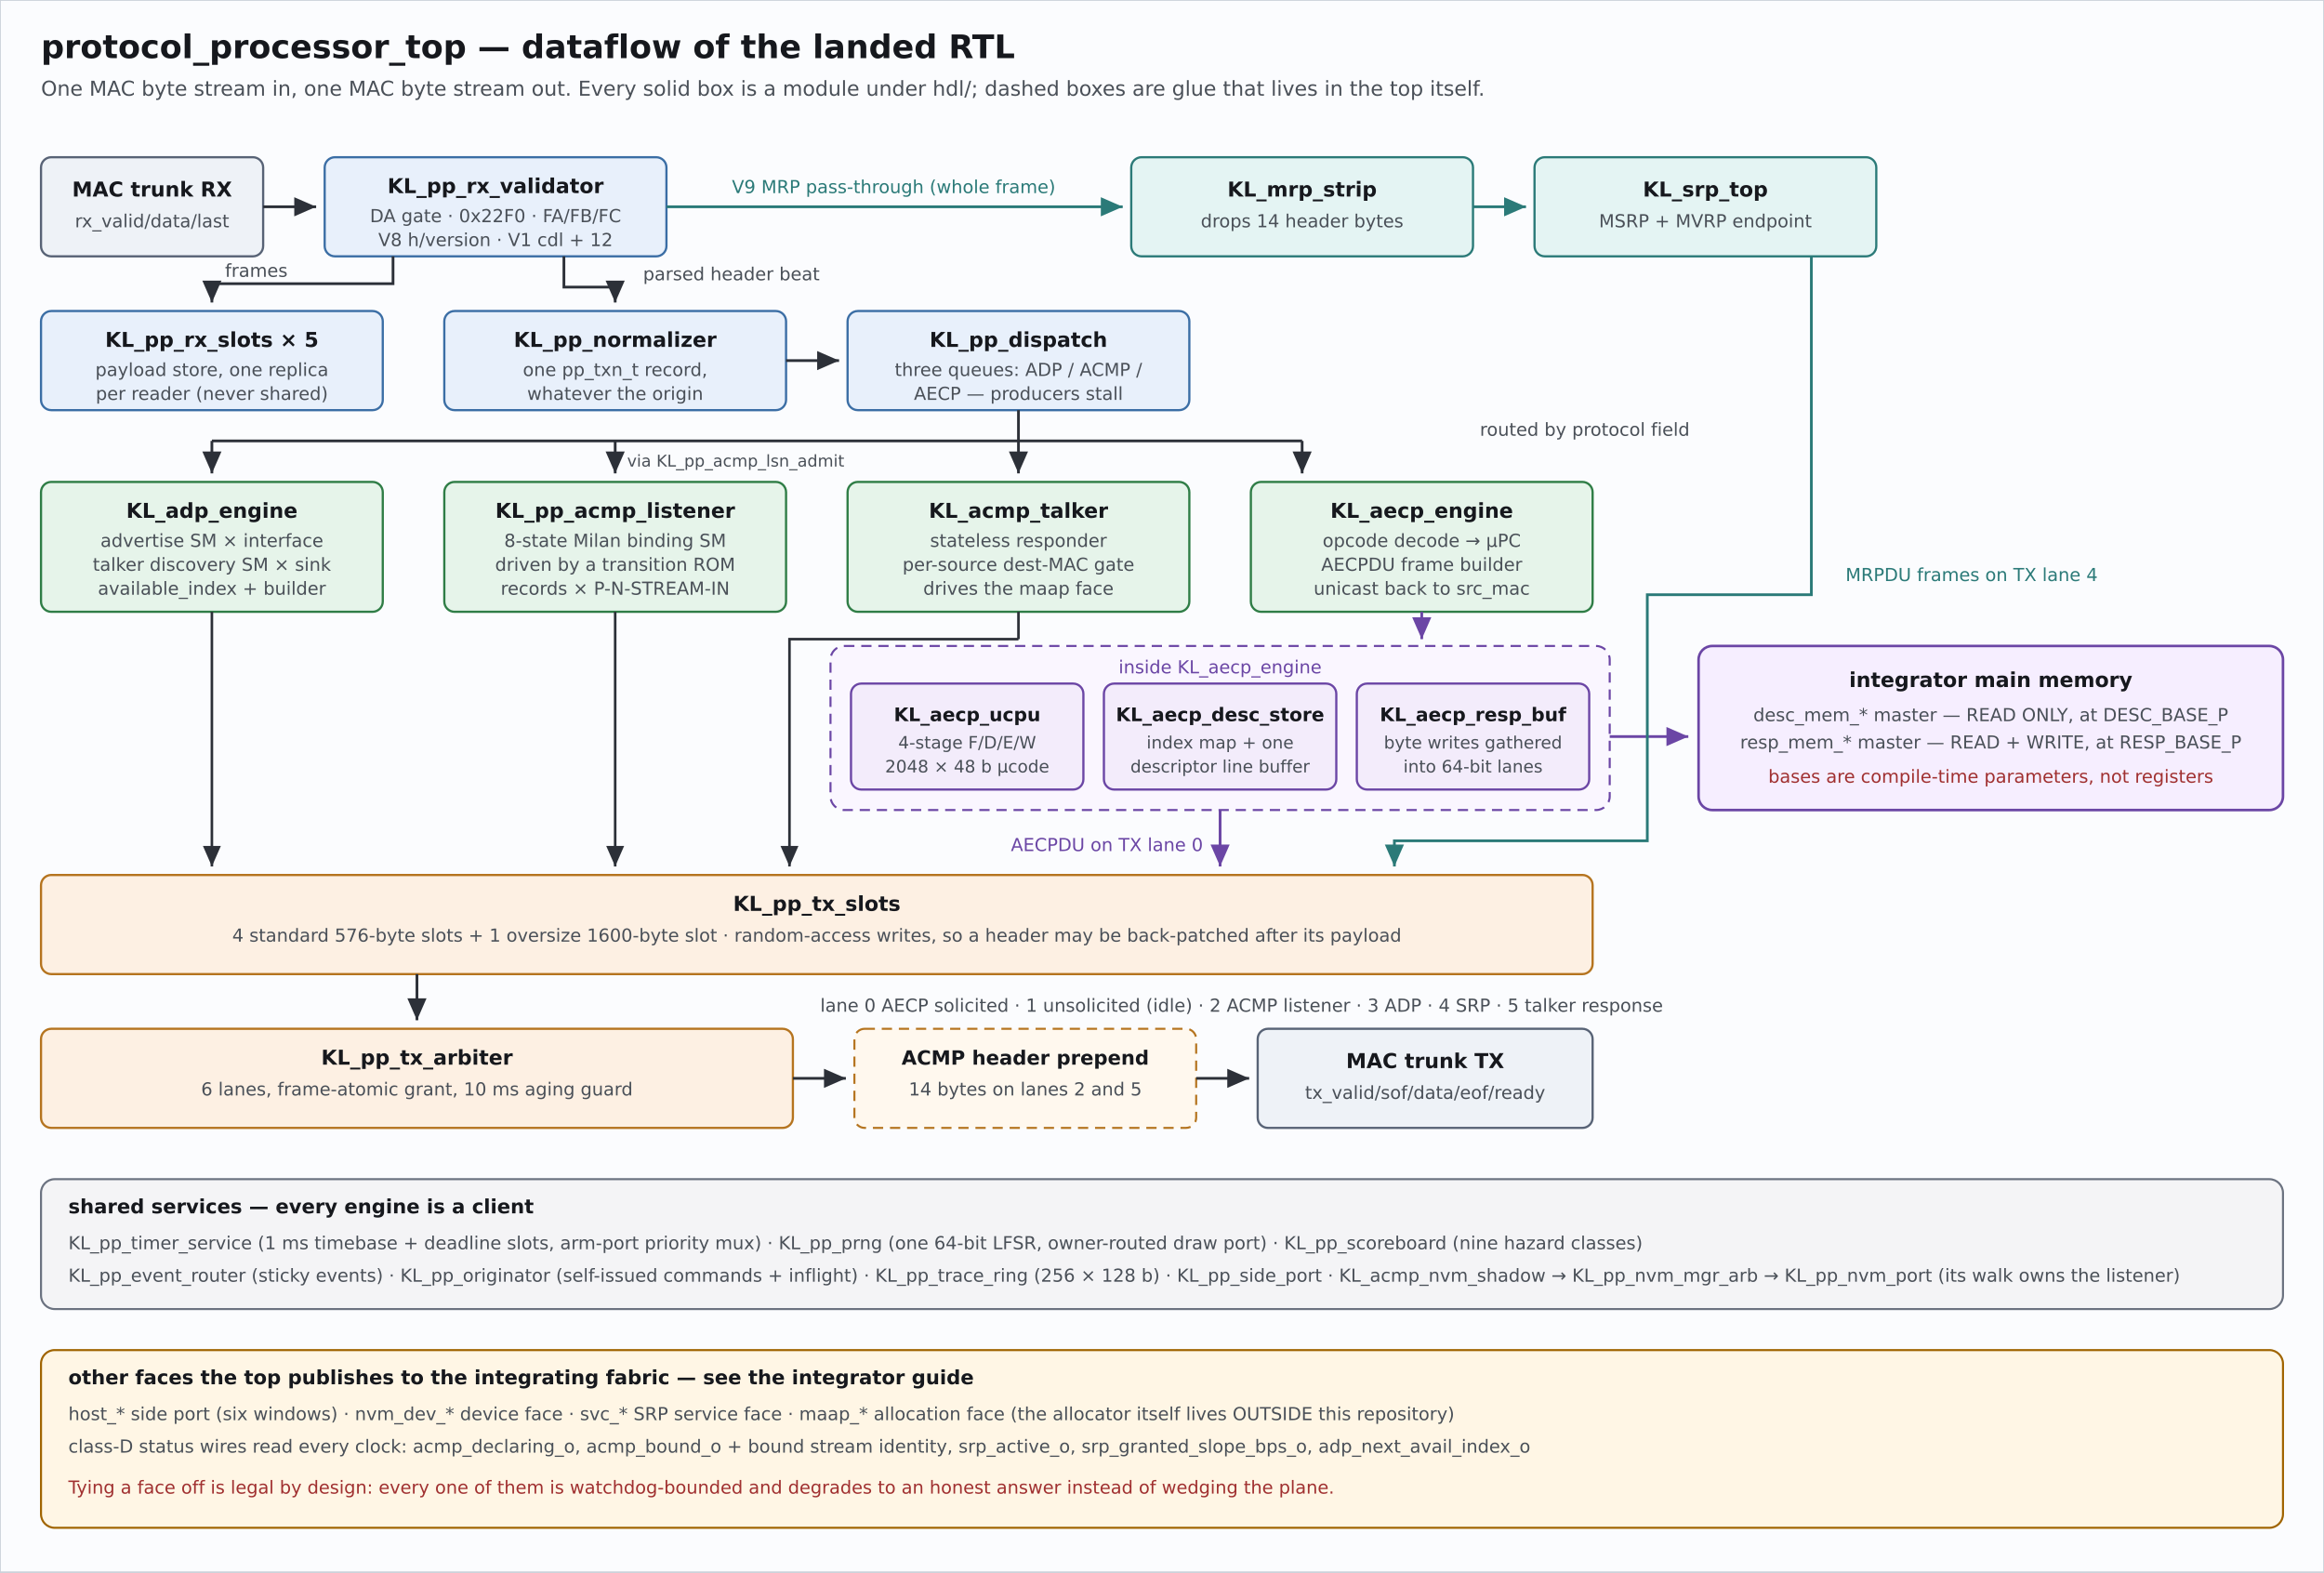
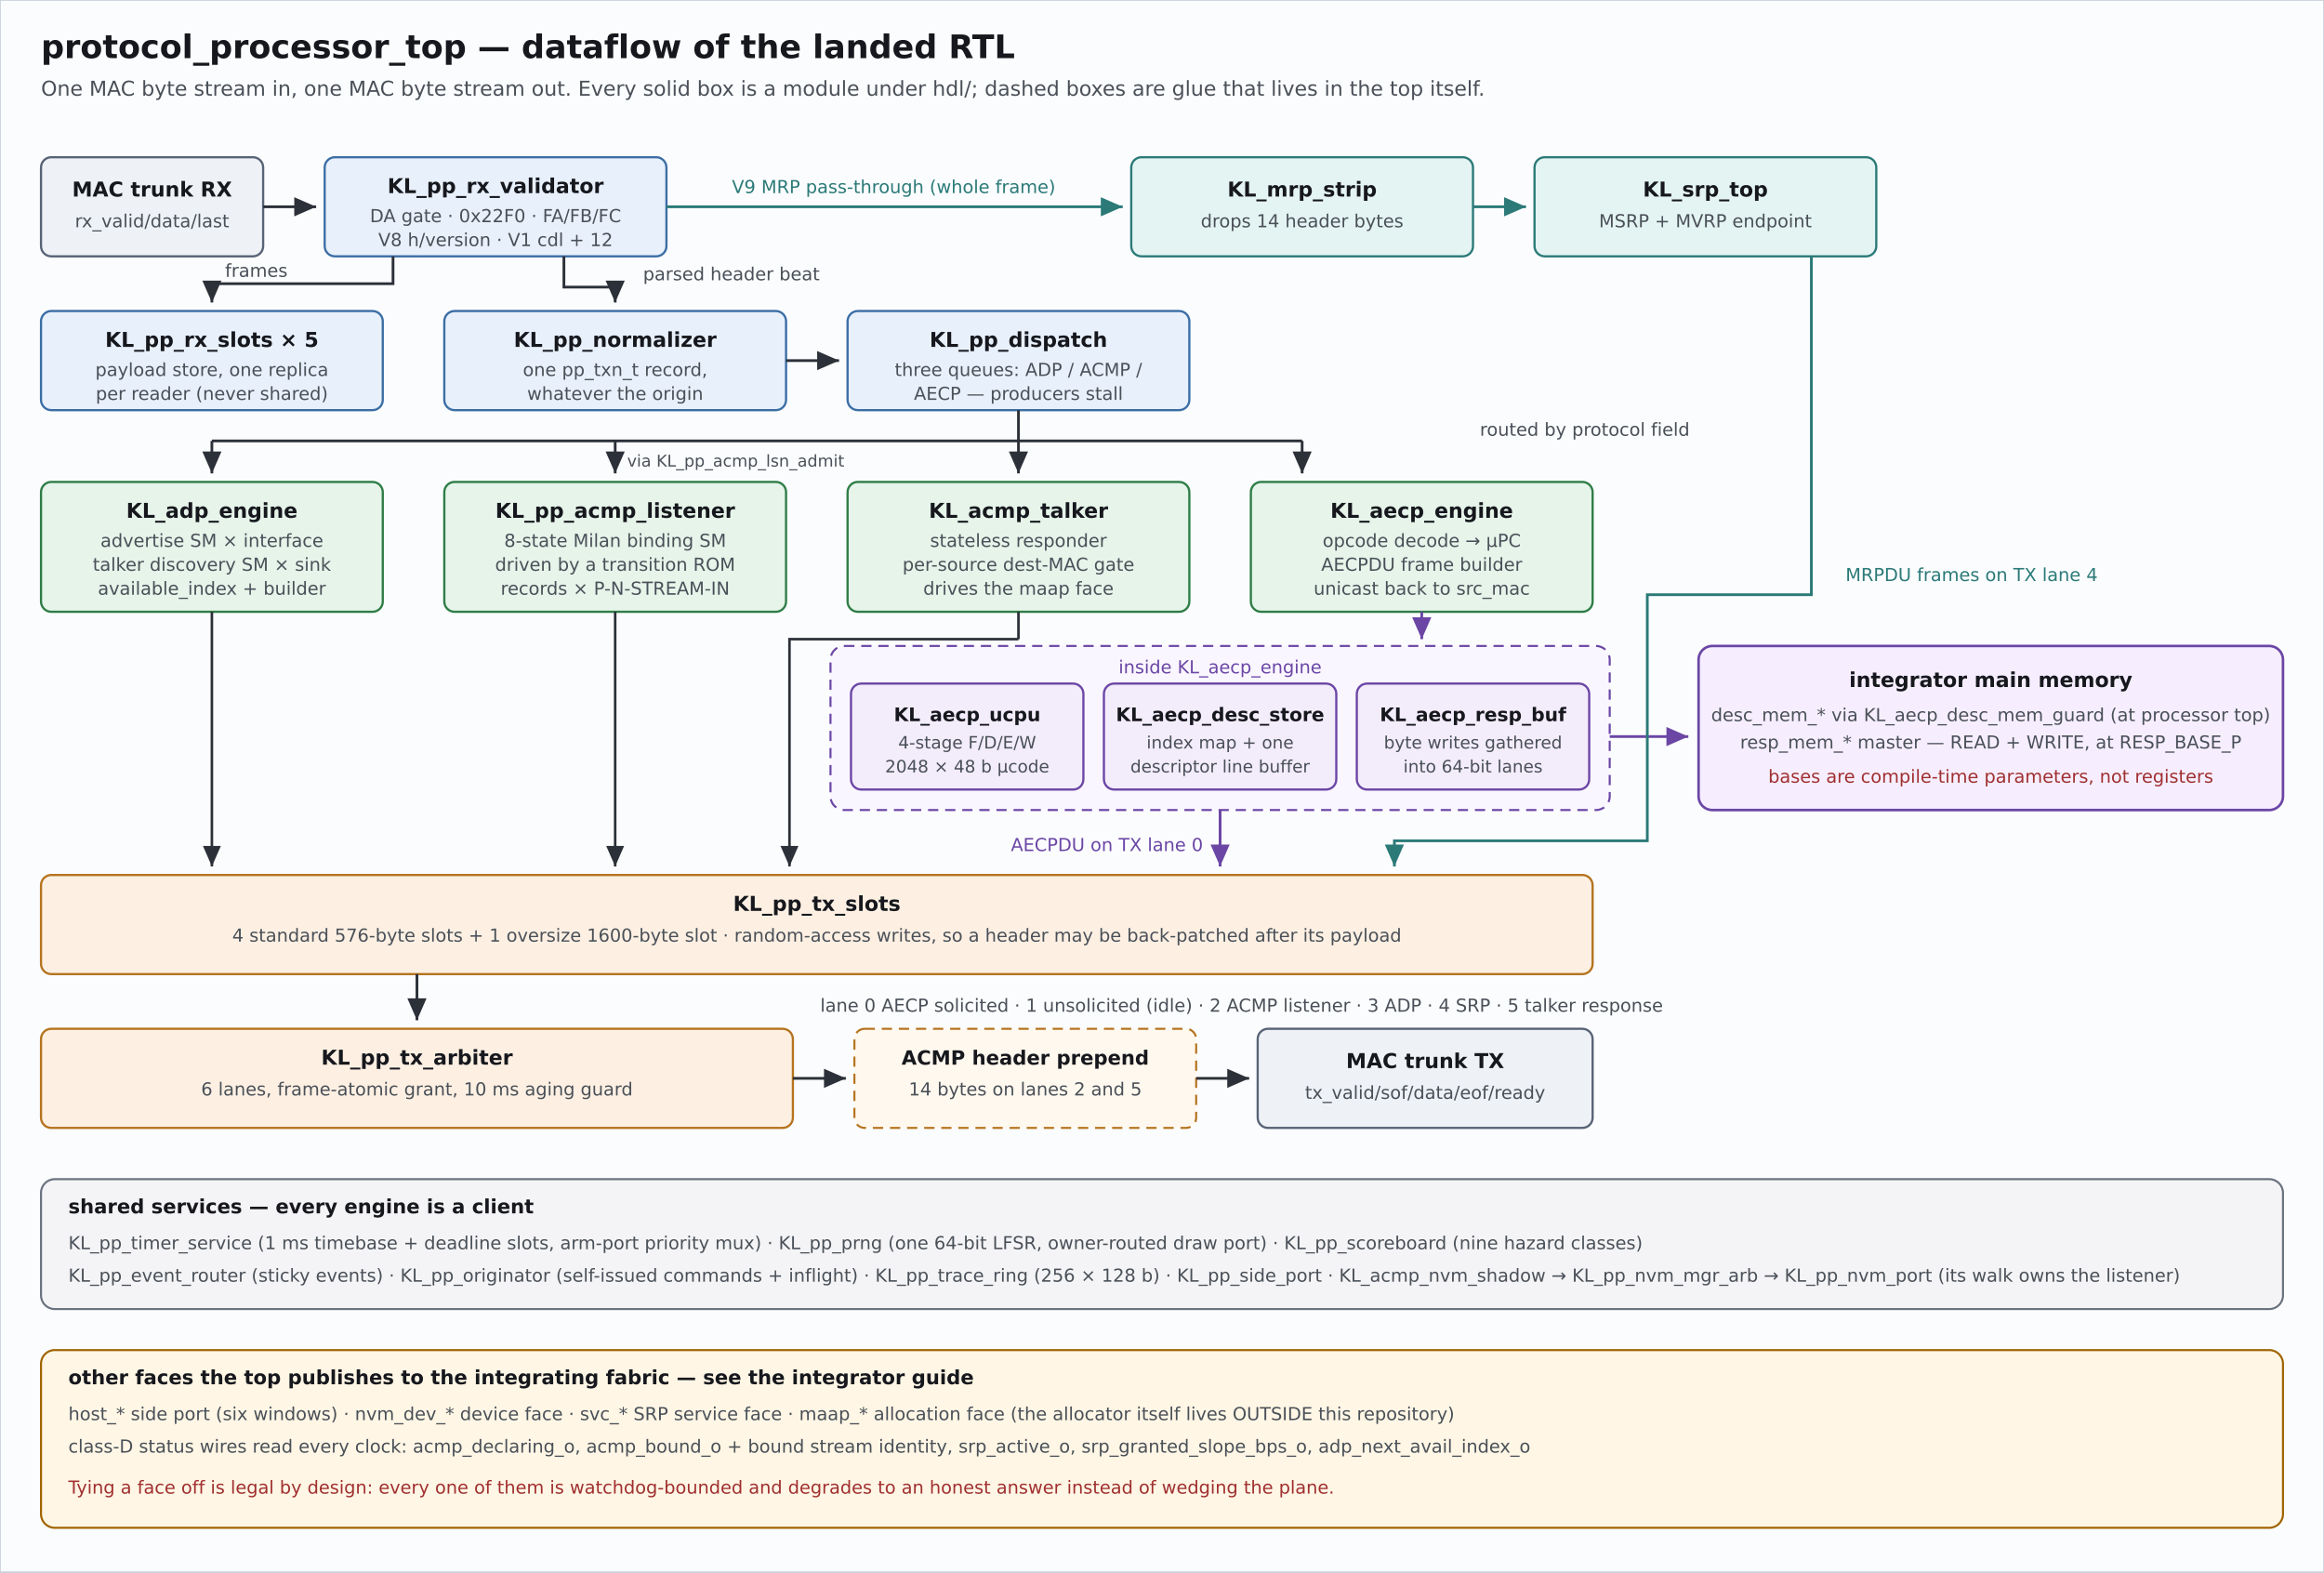
<svg xmlns="http://www.w3.org/2000/svg" width="1360" height="920" viewBox="0 0 1360 920" font-family="DejaVu Sans, Verdana, Helvetica, Arial, sans-serif">
  <defs>
    <marker id="ah" markerWidth="9" markerHeight="9" refX="8" refY="4.5" orient="auto">
      <path d="M0,1 L8,4.5 L0,8 z" fill="#2c3038" />
    </marker>
    <marker id="ahs" markerWidth="9" markerHeight="9" refX="8" refY="4.5" orient="auto">
      <path d="M0,1 L8,4.5 L0,8 z" fill="#2b7a78" />
    </marker>
    <marker id="ahm" markerWidth="9" markerHeight="9" refX="8" refY="4.5" orient="auto">
      <path d="M0,1 L8,4.5 L0,8 z" fill="#6b46a5" />
    </marker>
  </defs>
  <rect x="0" y="0" width="1360" height="920" fill="#fbfcfe" stroke="#ccd2da" stroke-width="1" />
  <text x="24" y="34" font-size="19" font-weight="bold" fill="#16181d">protocol_processor_top — dataflow of the landed RTL</text>
  <text x="24" y="56" font-size="12" fill="#4a5058">One MAC byte stream in, one MAC byte stream out. Every solid box is a module under hdl/; dashed boxes are glue that lives in the top itself.</text>
  <rect x="24" y="92" width="130" height="58" rx="6" fill="#eef2f7" stroke="#586376" stroke-width="1.3" />
  <text x="89" y="115" font-size="12" font-weight="bold" text-anchor="middle" fill="#16181d">MAC trunk RX</text>
  <text x="89" y="133" font-size="10.5" text-anchor="middle" fill="#4a5058">rx_valid/data/last</text>
  <rect x="190" y="92" width="200" height="58" rx="6" fill="#e8f0fb" stroke="#3b6ea5" stroke-width="1.3" />
  <text x="290" y="113" font-size="12" font-weight="bold" text-anchor="middle" fill="#16181d">KL_pp_rx_validator</text>
  <text x="290" y="130" font-size="10.5" text-anchor="middle" fill="#4a5058">DA gate · 0x22F0 · FA/FB/FC</text>
  <text x="290" y="144" font-size="10.5" text-anchor="middle" fill="#4a5058">V8 h/version · V1 cdl + 12</text>
  <rect x="662" y="92" width="200" height="58" rx="6" fill="#e4f4f3" stroke="#2b7a78" stroke-width="1.3" />
  <text x="762" y="115" font-size="12" font-weight="bold" text-anchor="middle" fill="#16181d">KL_mrp_strip</text>
  <text x="762" y="133" font-size="10.5" text-anchor="middle" fill="#4a5058">drops 14 header bytes</text>
  <rect x="898" y="92" width="200" height="58" rx="6" fill="#e4f4f3" stroke="#2b7a78" stroke-width="1.3" />
  <text x="998" y="115" font-size="12" font-weight="bold" text-anchor="middle" fill="#16181d">KL_srp_top</text>
  <text x="998" y="133" font-size="10.5" text-anchor="middle" fill="#4a5058">MSRP + MVRP endpoint</text>
  <line x1="154" y1="121" x2="185" y2="121" stroke="#2c3038" stroke-width="1.6" marker-end="url(#ah)" />
  <line x1="390" y1="121" x2="657" y2="121" stroke="#2b7a78" stroke-width="1.6" marker-end="url(#ahs)" />
  <text x="523" y="113" font-size="10.5" text-anchor="middle" fill="#2b7a78">V9 MRP pass-through (whole frame)</text>
  <line x1="862" y1="121" x2="893" y2="121" stroke="#2b7a78" stroke-width="1.6" marker-end="url(#ahs)" />
  <rect x="24" y="182" width="200" height="58" rx="6" fill="#e8f0fb" stroke="#3b6ea5" stroke-width="1.3" />
  <text x="124" y="203" font-size="12" font-weight="bold" text-anchor="middle" fill="#16181d">KL_pp_rx_slots × 5</text>
  <text x="124" y="220" font-size="10.5" text-anchor="middle" fill="#4a5058">payload store, one replica</text>
  <text x="124" y="234" font-size="10.5" text-anchor="middle" fill="#4a5058">per reader (never shared)</text>
  <rect x="260" y="182" width="200" height="58" rx="6" fill="#e8f0fb" stroke="#3b6ea5" stroke-width="1.3" />
  <text x="360" y="203" font-size="12" font-weight="bold" text-anchor="middle" fill="#16181d">KL_pp_normalizer</text>
  <text x="360" y="220" font-size="10.5" text-anchor="middle" fill="#4a5058">one pp_txn_t record,</text>
  <text x="360" y="234" font-size="10.5" text-anchor="middle" fill="#4a5058">whatever the origin</text>
  <rect x="496" y="182" width="200" height="58" rx="6" fill="#e8f0fb" stroke="#3b6ea5" stroke-width="1.3" />
  <text x="596" y="203" font-size="12" font-weight="bold" text-anchor="middle" fill="#16181d">KL_pp_dispatch</text>
  <text x="596" y="220" font-size="10.5" text-anchor="middle" fill="#4a5058">three queues: ADP / ACMP /</text>
  <text x="596" y="234" font-size="10.5" text-anchor="middle" fill="#4a5058">AECP — producers stall</text>
  <path d="M230,150 L230,166 L124,166 L124,177" fill="none" stroke="#2c3038" stroke-width="1.6" marker-end="url(#ah)" />
  <text x="150" y="162" font-size="10.5" text-anchor="middle" fill="#4a5058">frames</text>
  <path d="M330,150 L330,168 L360,168 L360,177" fill="none" stroke="#2c3038" stroke-width="1.6" marker-end="url(#ah)" />
  <text x="428" y="164" font-size="10.5" text-anchor="middle" fill="#4a5058">parsed header beat</text>
  <line x1="460" y1="211" x2="491" y2="211" stroke="#2c3038" stroke-width="1.6" marker-end="url(#ah)" />
  <path d="M596,240 L596,258" fill="none" stroke="#2c3038" stroke-width="1.6" />
  <line x1="124" y1="258" x2="762" y2="258" stroke="#2c3038" stroke-width="1.6" />
  <line x1="124" y1="258" x2="124" y2="277" stroke="#2c3038" stroke-width="1.6" marker-end="url(#ah)" />
  <line x1="360" y1="258" x2="360" y2="277" stroke="#2c3038" stroke-width="1.6" marker-end="url(#ah)" />
  <line x1="596" y1="258" x2="596" y2="277" stroke="#2c3038" stroke-width="1.6" marker-end="url(#ah)" />
  <line x1="762" y1="258" x2="762" y2="277" stroke="#2c3038" stroke-width="1.6" marker-end="url(#ah)" />
  <text x="866" y="255" font-size="10.5" fill="#4a5058">routed by protocol field</text>
  <text x="367" y="273" font-size="9.5" fill="#4a5058">via KL_pp_acmp_lsn_admit</text>
  <rect x="24" y="282" width="200" height="76" rx="6" fill="#e6f4ea" stroke="#2f7d46" stroke-width="1.3" />
  <text x="124" y="303" font-size="12" font-weight="bold" text-anchor="middle" fill="#16181d">KL_adp_engine</text>
  <text x="124" y="320" font-size="10.5" text-anchor="middle" fill="#4a5058">advertise SM × interface</text>
  <text x="124" y="334" font-size="10.5" text-anchor="middle" fill="#4a5058">talker discovery SM × sink</text>
  <text x="124" y="348" font-size="10.5" text-anchor="middle" fill="#4a5058">available_index + builder</text>
  <rect x="260" y="282" width="200" height="76" rx="6" fill="#e6f4ea" stroke="#2f7d46" stroke-width="1.3" />
  <text x="360" y="303" font-size="12" font-weight="bold" text-anchor="middle" fill="#16181d">KL_pp_acmp_listener</text>
  <text x="360" y="320" font-size="10.5" text-anchor="middle" fill="#4a5058">8-state Milan binding SM</text>
  <text x="360" y="334" font-size="10.5" text-anchor="middle" fill="#4a5058">driven by a transition ROM</text>
  <text x="360" y="348" font-size="10.5" text-anchor="middle" fill="#4a5058">records × P-N-STREAM-IN</text>
  <rect x="496" y="282" width="200" height="76" rx="6" fill="#e6f4ea" stroke="#2f7d46" stroke-width="1.3" />
  <text x="596" y="303" font-size="12" font-weight="bold" text-anchor="middle" fill="#16181d">KL_acmp_talker</text>
  <text x="596" y="320" font-size="10.5" text-anchor="middle" fill="#4a5058">stateless responder</text>
  <text x="596" y="334" font-size="10.5" text-anchor="middle" fill="#4a5058">per-source dest-MAC gate</text>
  <text x="596" y="348" font-size="10.5" text-anchor="middle" fill="#4a5058">drives the maap face</text>
  <rect x="732" y="282" width="200" height="76" rx="6" fill="#e6f4ea" stroke="#2f7d46" stroke-width="1.3" />
  <text x="832" y="303" font-size="12" font-weight="bold" text-anchor="middle" fill="#16181d">KL_aecp_engine</text>
  <text x="832" y="320" font-size="10.5" text-anchor="middle" fill="#4a5058">opcode decode → µPC</text>
  <text x="832" y="334" font-size="10.5" text-anchor="middle" fill="#4a5058">AECPDU frame builder</text>
  <text x="832" y="348" font-size="10.5" text-anchor="middle" fill="#4a5058">unicast back to src_mac</text>
  <rect x="486" y="378" width="456" height="96" rx="8" fill="#faf6ff" stroke="#6b46a5" stroke-width="1.2" stroke-dasharray="6 4" />
  <text x="714" y="394" font-size="10.5" text-anchor="middle" fill="#6b46a5">inside KL_aecp_engine</text>
  <rect x="498" y="400" width="136" height="62" rx="6" fill="#f3ecfb" stroke="#6b46a5" stroke-width="1.3" />
  <text x="566" y="422" font-size="11" font-weight="bold" text-anchor="middle" fill="#16181d">KL_aecp_ucpu</text>
  <text x="566" y="438" font-size="10" text-anchor="middle" fill="#4a5058">4-stage F/D/E/W</text>
  <text x="566" y="452" font-size="10" text-anchor="middle" fill="#4a5058">2048 × 48 b µcode</text>
  <rect x="646" y="400" width="136" height="62" rx="6" fill="#f3ecfb" stroke="#6b46a5" stroke-width="1.3" />
  <text x="714" y="422" font-size="11" font-weight="bold" text-anchor="middle" fill="#16181d">KL_aecp_desc_store</text>
  <text x="714" y="438" font-size="10" text-anchor="middle" fill="#4a5058">index map + one</text>
  <text x="714" y="452" font-size="10" text-anchor="middle" fill="#4a5058">descriptor line buffer</text>
  <rect x="794" y="400" width="136" height="62" rx="6" fill="#f3ecfb" stroke="#6b46a5" stroke-width="1.3" />
  <text x="862" y="422" font-size="11" font-weight="bold" text-anchor="middle" fill="#16181d">KL_aecp_resp_buf</text>
  <text x="862" y="438" font-size="10" text-anchor="middle" fill="#4a5058">byte writes gathered</text>
  <text x="862" y="452" font-size="10" text-anchor="middle" fill="#4a5058">into 64-bit lanes</text>
  <line x1="832" y1="358" x2="832" y2="374" stroke="#6b46a5" stroke-width="1.6" marker-end="url(#ahm)" />
  <path d="M942,431 L988,431" fill="none" stroke="#6b46a5" stroke-width="1.6" marker-end="url(#ahm)" />
  <rect x="994" y="378" width="342" height="96" rx="8" fill="#f6eeff" stroke="#6b46a5" stroke-width="1.5" />
  <text x="1165" y="402" font-size="12" font-weight="bold" text-anchor="middle" fill="#16181d">integrator main memory</text>
-   <text x="1165" y="422" font-size="10.5" text-anchor="middle" fill="#4a5058">desc_mem_* master — READ ONLY, at DESC_BASE_P</text>
+   <text x="1165" y="422" font-size="10.5" text-anchor="middle" fill="#4a5058">desc_mem_* via KL_aecp_desc_mem_guard (at processor top)</text>
  <text x="1165" y="438" font-size="10.5" text-anchor="middle" fill="#4a5058">resp_mem_* master — READ + WRITE, at RESP_BASE_P</text>
  <text x="1165" y="458" font-size="10.5" text-anchor="middle" fill="#a03030">bases are compile-time parameters, not registers</text>
  <rect x="24" y="512" width="908" height="58" rx="6" fill="#fdf0e3" stroke="#b5741f" stroke-width="1.3" />
  <text x="478" y="533" font-size="12" font-weight="bold" text-anchor="middle" fill="#16181d">KL_pp_tx_slots</text>
  <text x="478" y="551" font-size="10.5" text-anchor="middle" fill="#4a5058">4 standard 576-byte slots + 1 oversize 1600-byte slot · random-access writes, so a header may be back-patched after its payload</text>
  <line x1="124" y1="358" x2="124" y2="507" stroke="#2c3038" stroke-width="1.5" marker-end="url(#ah)" />
  <line x1="360" y1="358" x2="360" y2="507" stroke="#2c3038" stroke-width="1.5" marker-end="url(#ah)" />
  <line x1="596" y1="358" x2="596" y2="374" stroke="#2c3038" stroke-width="1.5" />
  <path d="M596,374 L462,374 L462,507" fill="none" stroke="#2c3038" stroke-width="1.5" marker-end="url(#ah)" />
  <path d="M714,474 L714,507" fill="none" stroke="#6b46a5" stroke-width="1.6" marker-end="url(#ahm)" />
  <text x="704" y="498" font-size="10.5" text-anchor="end" fill="#6b46a5">AECPDU on TX lane 0</text>
  <path d="M1060,150 L1060,348 L964,348 L964,492 L816,492 L816,507" fill="none" stroke="#2b7a78" stroke-width="1.6" marker-end="url(#ahs)" />
  <text x="1080" y="340" font-size="10.5" fill="#2b7a78">MRPDU frames on TX lane 4</text>
  <rect x="24" y="602" width="440" height="58" rx="6" fill="#fdf0e3" stroke="#b5741f" stroke-width="1.3" />
  <text x="244" y="623" font-size="12" font-weight="bold" text-anchor="middle" fill="#16181d">KL_pp_tx_arbiter</text>
  <text x="244" y="641" font-size="10.5" text-anchor="middle" fill="#4a5058">6 lanes, frame-atomic grant, 10 ms aging guard</text>
  <rect x="500" y="602" width="200" height="58" rx="6" fill="#fff8ee" stroke="#b5741f" stroke-width="1.2" stroke-dasharray="6 4" />
  <text x="600" y="623" font-size="11.5" font-weight="bold" text-anchor="middle" fill="#16181d">ACMP header prepend</text>
  <text x="600" y="641" font-size="10.5" text-anchor="middle" fill="#4a5058">14 bytes on lanes 2 and 5</text>
  <rect x="736" y="602" width="196" height="58" rx="6" fill="#eef2f7" stroke="#586376" stroke-width="1.3" />
  <text x="834" y="625" font-size="12" font-weight="bold" text-anchor="middle" fill="#16181d">MAC trunk TX</text>
  <text x="834" y="643" font-size="10.5" text-anchor="middle" fill="#4a5058">tx_valid/sof/data/eof/ready</text>
  <line x1="244" y1="570" x2="244" y2="597" stroke="#2c3038" stroke-width="1.6" marker-end="url(#ah)" />
  <line x1="464" y1="631" x2="495" y2="631" stroke="#2c3038" stroke-width="1.6" marker-end="url(#ah)" />
  <line x1="700" y1="631" x2="731" y2="631" stroke="#2c3038" stroke-width="1.6" marker-end="url(#ah)" />
  <text x="480" y="592" font-size="10.5" fill="#4a5058">lane 0 AECP solicited · 1 unsolicited (idle) · 2 ACMP listener · 3 ADP · 4 SRP · 5 talker response</text>
  <rect x="24" y="690" width="1312" height="76" rx="8" fill="#f4f4f6" stroke="#6b7280" stroke-width="1.2" />
  <text x="40" y="710" font-size="11.5" font-weight="bold" fill="#16181d">shared services — every engine is a client</text>
  <text x="40" y="731" font-size="10.5" fill="#4a5058">KL_pp_timer_service (1 ms timebase + deadline slots, arm-port priority mux) · KL_pp_prng (one 64-bit LFSR, owner-routed draw port) · KL_pp_scoreboard (nine hazard classes)</text>
  <text x="40" y="750" font-size="10.5" fill="#4a5058">KL_pp_event_router (sticky events) · KL_pp_originator (self-issued commands + inflight) · KL_pp_trace_ring (256 × 128 b) · KL_pp_side_port · KL_acmp_nvm_shadow → KL_pp_nvm_mgr_arb → KL_pp_nvm_port (its walk owns the listener)</text>
  <rect x="24" y="790" width="1312" height="104" rx="8" fill="#fff6e5" stroke="#a06400" stroke-width="1.2" />
  <text x="40" y="810" font-size="11.5" font-weight="bold" fill="#16181d">other faces the top publishes to the integrating fabric — see the integrator guide</text>
  <text x="40" y="831" font-size="10.5" fill="#4a5058">host_* side port (six windows) · nvm_dev_* device face · svc_* SRP service face · maap_* allocation face (the allocator itself lives OUTSIDE this repository)</text>
  <text x="40" y="850" font-size="10.5" fill="#4a5058">class-D status wires read every clock: acmp_declaring_o, acmp_bound_o + bound stream identity, srp_active_o, srp_granted_slope_bps_o, adp_next_avail_index_o</text>
  <text x="40" y="874" font-size="10.5" fill="#a03030">Tying a face off is legal by design: every one of them is watchdog-bounded and degrades to an honest answer instead of wedging the plane.</text>
</svg>
